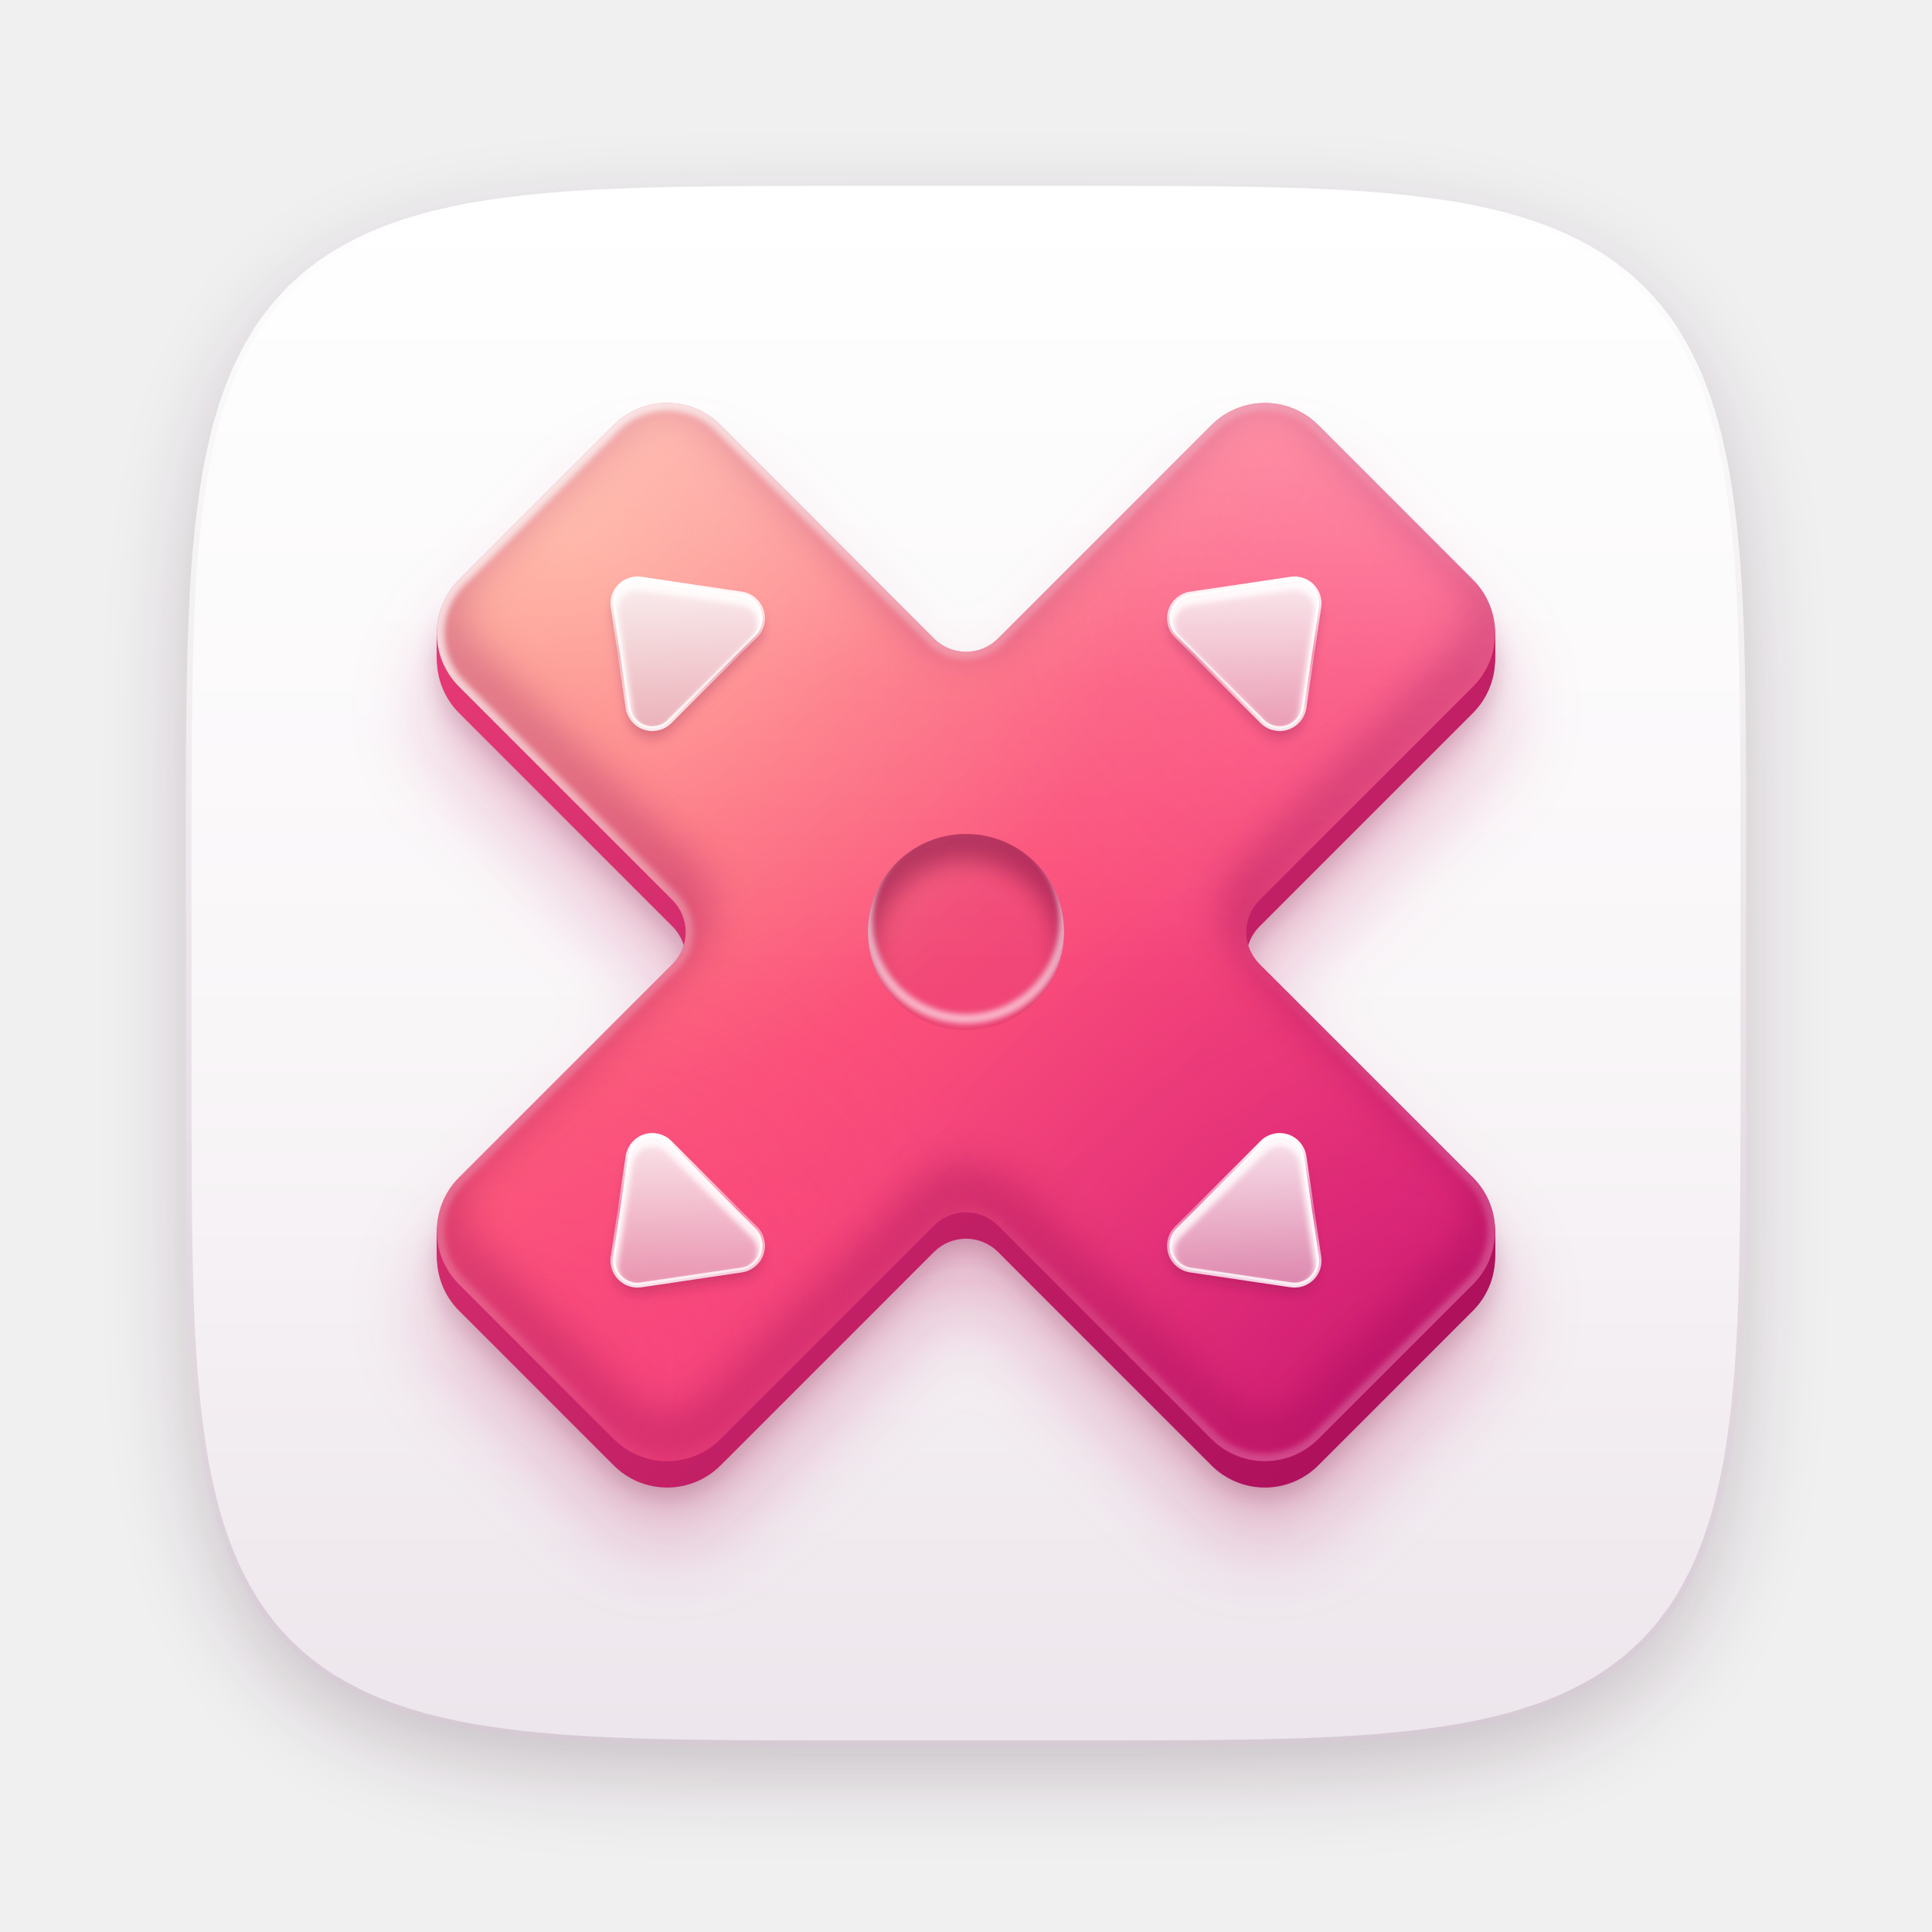
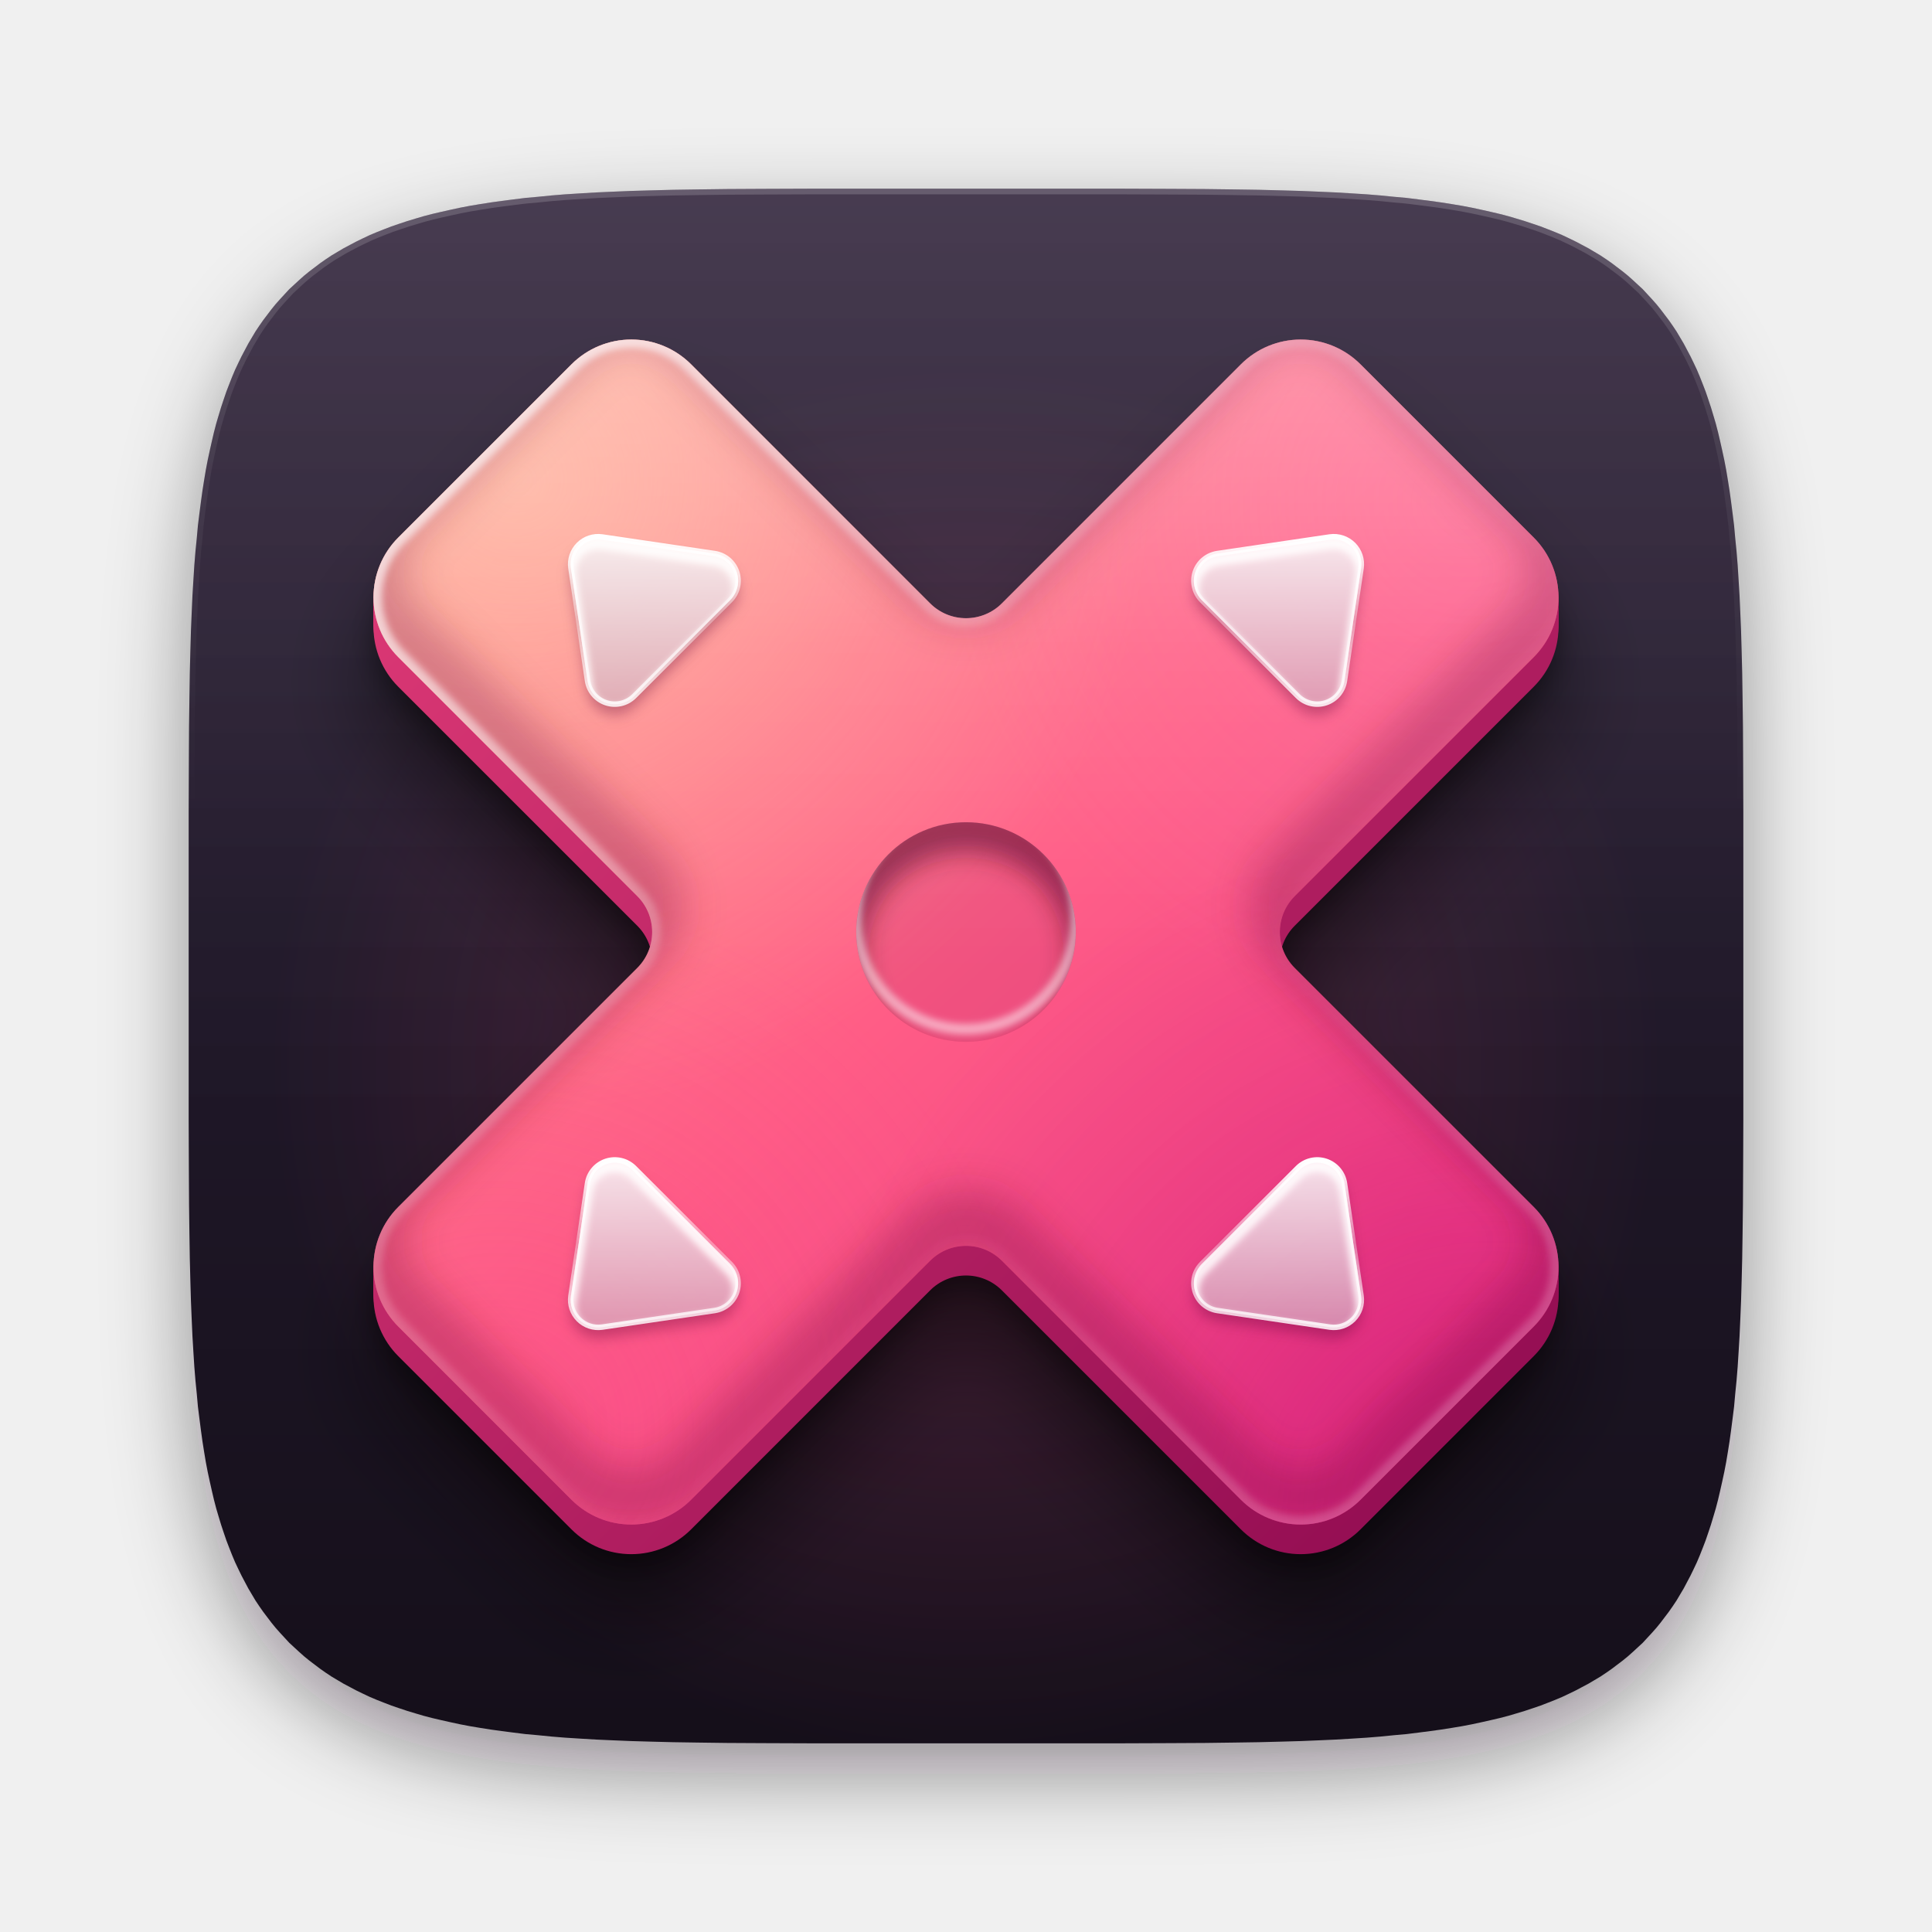
<svg xmlns="http://www.w3.org/2000/svg" viewBox="0 0 1024 1024" width="1024" height="1024">
  <defs>
-     <path id="c-sq" d="M924.0,512.0L924.0,593.6L923.9,619.7L923.8,638.6L923.6,654.0L923.4,667.2L923.1,679.0L922.8,689.5L922.4,699.2L922.0,708.2L921.5,716.5L921.0,724.4L920.4,731.8L919.7,738.8L919.1,745.5L918.3,751.9L917.5,758.1L916.7,763.9L915.8,769.6L914.9,775.0L913.9,780.2L912.8,785.3L911.7,790.2L910.6,794.9L909.4,799.5L908.1,803.9L906.8,808.2L905.4,812.4L904.0,816.5L902.5,820.4L901.0,824.2L899.4,828.0L897.7,831.6L896.0,835.1L894.2,838.5L892.4,841.9L890.5,845.1L888.6,848.3L886.6,851.3L884.5,854.3L882.3,857.2L880.1,860.1L877.9,862.8L875.5,865.5L873.1,868.1L870.7,870.7L868.1,873.1L865.5,875.5L862.8,877.9L860.1,880.1L857.2,882.3L854.3,884.5L851.3,886.6L848.3,888.6L845.1,890.5L841.9,892.4L838.5,894.2L835.1,896.0L831.6,897.7L828.0,899.4L824.2,901.0L820.4,902.5L816.5,904.0L812.4,905.4L808.2,906.8L803.9,908.1L799.5,909.4L794.9,910.6L790.2,911.7L785.3,912.8L780.2,913.9L775.0,914.9L769.6,915.8L763.9,916.7L758.1,917.5L751.9,918.3L745.5,919.1L738.8,919.7L731.8,920.4L724.4,921.0L716.5,921.5L708.2,922.0L699.2,922.4L689.5,922.8L679.0,923.1L667.2,923.4L654.0,923.6L638.6,923.8L619.7,923.9L593.6,924.0L512.0,924.0L430.4,924.0L404.3,923.9L385.4,923.8L370.0,923.6L356.8,923.4L345.0,923.1L334.5,922.8L324.8,922.4L315.8,922.0L307.5,921.5L299.6,921.0L292.2,920.4L285.2,919.7L278.5,919.1L272.1,918.3L265.9,917.5L260.1,916.7L254.4,915.8L249.0,914.9L243.8,913.9L238.7,912.8L233.8,911.7L229.1,910.6L224.5,909.4L220.1,908.1L215.8,906.8L211.6,905.4L207.5,904.0L203.6,902.5L199.8,901.0L196.0,899.4L192.4,897.7L188.9,896.0L185.5,894.2L182.1,892.4L178.9,890.5L175.7,888.6L172.7,886.6L169.7,884.5L166.8,882.3L163.9,880.1L161.2,877.9L158.5,875.5L155.9,873.1L153.3,870.7L150.9,868.1L148.5,865.5L146.1,862.8L143.9,860.1L141.7,857.2L139.5,854.3L137.4,851.3L135.4,848.3L133.5,845.1L131.6,841.9L129.8,838.5L128.0,835.1L126.3,831.6L124.6,828.0L123.0,824.2L121.5,820.4L120.0,816.5L118.6,812.4L117.2,808.2L115.9,803.9L114.6,799.5L113.4,794.9L112.3,790.2L111.2,785.3L110.1,780.2L109.1,775.0L108.2,769.6L107.3,763.9L106.5,758.1L105.7,751.9L104.9,745.5L104.3,738.8L103.6,731.8L103.0,724.4L102.5,716.5L102.0,708.2L101.6,699.2L101.2,689.5L100.9,679.0L100.6,667.2L100.4,654.0L100.2,638.6L100.1,619.7L100.0,593.6L100.0,512.0L100.0,430.4L100.1,404.3L100.2,385.4L100.4,370.0L100.6,356.8L100.9,345.0L101.2,334.5L101.6,324.8L102.0,315.8L102.5,307.5L103.0,299.6L103.6,292.2L104.3,285.2L104.9,278.5L105.7,272.1L106.5,265.9L107.3,260.1L108.2,254.4L109.1,249.0L110.1,243.8L111.2,238.7L112.3,233.8L113.4,229.1L114.6,224.5L115.9,220.1L117.2,215.8L118.6,211.6L120.0,207.5L121.5,203.6L123.0,199.8L124.6,196.0L126.3,192.4L128.0,188.9L129.8,185.5L131.6,182.1L133.5,178.9L135.4,175.7L137.4,172.7L139.5,169.7L141.7,166.8L143.9,163.9L146.1,161.2L148.5,158.5L150.9,155.9L153.3,153.3L155.9,150.9L158.5,148.5L161.2,146.1L163.9,143.9L166.8,141.7L169.7,139.5L172.7,137.4L175.7,135.4L178.9,133.5L182.1,131.6L185.5,129.8L188.9,128.0L192.4,126.3L196.0,124.6L199.8,123.0L203.6,121.5L207.5,120.0L211.6,118.6L215.8,117.2L220.1,115.9L224.5,114.6L229.1,113.4L233.8,112.3L238.7,111.2L243.8,110.1L249.0,109.1L254.4,108.2L260.1,107.3L265.9,106.5L272.1,105.7L278.5,104.9L285.2,104.3L292.2,103.6L299.6,103.0L307.5,102.5L315.8,102.0L324.8,101.6L334.5,101.2L345.0,100.9L356.8,100.6L370.0,100.4L385.4,100.2L404.3,100.1L430.4,100.0L512.0,100.0L593.6,100.0L619.7,100.1L638.6,100.2L654.0,100.4L667.2,100.6L679.0,100.9L689.5,101.2L699.2,101.6L708.2,102.0L716.5,102.5L724.4,103.0L731.8,103.6L738.8,104.3L745.5,104.9L751.9,105.7L758.1,106.5L763.9,107.3L769.6,108.2L775.0,109.1L780.2,110.1L785.3,111.2L790.2,112.3L794.9,113.4L799.5,114.6L803.9,115.9L808.2,117.2L812.4,118.6L816.5,120.0L820.4,121.5L824.2,123.0L828.0,124.6L831.6,126.3L835.1,128.0L838.5,129.8L841.9,131.6L845.1,133.5L848.3,135.4L851.3,137.4L854.3,139.5L857.2,141.7L860.1,143.9L862.8,146.1L865.5,148.5L868.1,150.9L870.7,153.3L873.1,155.9L875.5,158.5L877.9,161.2L880.1,163.9L882.3,166.8L884.5,169.7L886.6,172.7L888.6,175.7L890.5,178.9L892.4,182.1L894.2,185.5L896.0,188.9L897.7,192.4L899.4,196.0L901.0,199.8L902.5,203.6L904.0,207.5L905.4,211.6L906.8,215.8L908.1,220.1L909.4,224.5L910.6,229.1L911.7,233.8L912.8,238.7L913.9,243.8L914.9,249.0L915.8,254.4L916.7,260.1L917.5,265.9L918.3,272.1L919.1,278.5L919.7,285.2L920.4,292.2L921.0,299.6L921.5,307.5L922.0,315.8L922.4,324.8L922.8,334.5L923.1,345.0L923.4,356.8L923.6,370.0L923.8,385.4L923.9,404.3L924.0,430.4Z" />
-     <linearGradient id="c-tile" x1="0" y1="0" x2="0" y2="1">
-       <stop offset="0" stop-color="#FFFFFF" />
-       <stop offset="0.55" stop-color="#F9F6F8" />
-       <stop offset="1" stop-color="#EDE6EC" />
+     <path id="sg-sq" d="M924.0,512.0L924.0,593.6L923.9,619.7L923.8,638.6L923.6,654.0L923.4,667.2L923.1,679.0L922.8,689.5L922.4,699.2L922.0,708.2L921.5,716.5L921.0,724.4L920.4,731.8L919.7,738.8L919.1,745.5L918.3,751.9L917.5,758.1L916.7,763.9L915.8,769.6L914.9,775.0L913.9,780.2L912.8,785.3L911.7,790.2L910.6,794.9L909.4,799.5L908.1,803.9L906.8,808.2L905.4,812.4L904.0,816.5L902.5,820.4L901.0,824.2L899.4,828.0L897.7,831.6L896.0,835.1L894.2,838.5L892.4,841.9L890.5,845.1L888.6,848.3L886.6,851.3L884.5,854.3L882.3,857.2L880.1,860.1L877.9,862.8L875.5,865.5L873.1,868.1L870.7,870.7L868.1,873.1L865.5,875.5L862.8,877.9L860.1,880.1L857.2,882.3L854.3,884.5L851.3,886.6L848.3,888.6L845.1,890.5L841.9,892.4L838.5,894.2L835.1,896.0L831.6,897.7L828.0,899.4L824.2,901.0L820.4,902.5L816.5,904.0L812.4,905.4L808.2,906.8L803.9,908.1L799.5,909.4L794.9,910.6L790.2,911.7L785.3,912.8L780.2,913.9L775.0,914.9L769.6,915.8L763.9,916.7L758.1,917.5L751.9,918.3L745.5,919.1L738.8,919.7L731.8,920.4L724.4,921.0L716.5,921.5L708.2,922.0L699.2,922.4L689.5,922.8L679.0,923.1L667.2,923.4L654.0,923.6L638.6,923.8L619.7,923.9L593.6,924.0L512.0,924.0L430.4,924.0L404.3,923.9L385.4,923.8L370.0,923.6L356.8,923.4L345.0,923.1L334.5,922.8L324.8,922.4L315.8,922.0L307.5,921.5L299.6,921.0L292.2,920.4L285.2,919.7L278.5,919.1L272.1,918.3L265.9,917.5L260.1,916.7L254.4,915.8L249.0,914.9L243.8,913.9L238.7,912.8L233.8,911.7L229.1,910.6L224.5,909.4L220.1,908.1L215.8,906.8L211.6,905.4L207.5,904.0L203.6,902.5L199.8,901.0L196.0,899.4L192.4,897.7L188.9,896.0L185.5,894.2L182.1,892.4L178.9,890.5L175.7,888.6L172.7,886.6L169.7,884.5L166.8,882.3L163.9,880.1L161.2,877.9L158.5,875.5L155.9,873.1L153.3,870.7L150.9,868.1L148.5,865.5L146.1,862.8L143.9,860.1L141.7,857.2L139.5,854.3L137.4,851.3L135.4,848.3L133.5,845.1L131.6,841.9L129.8,838.5L128.0,835.1L126.3,831.6L124.6,828.0L123.0,824.2L121.5,820.4L120.0,816.5L118.6,812.4L117.2,808.2L115.9,803.9L114.6,799.5L113.4,794.9L112.3,790.2L111.2,785.3L110.1,780.2L109.1,775.0L108.2,769.6L107.3,763.9L106.5,758.1L105.7,751.9L104.9,745.5L104.3,738.8L103.6,731.8L103.0,724.4L102.5,716.5L102.0,708.2L101.6,699.2L101.2,689.5L100.9,679.0L100.6,667.2L100.4,654.0L100.2,638.6L100.1,619.7L100.0,593.6L100.0,512.0L100.0,430.4L100.1,404.3L100.2,385.4L100.4,370.0L100.6,356.8L100.9,345.0L101.2,334.5L101.6,324.8L102.0,315.8L102.5,307.5L103.0,299.6L103.6,292.2L104.3,285.2L104.9,278.5L105.7,272.1L106.5,265.9L107.3,260.1L108.2,254.4L109.1,249.0L110.1,243.8L111.2,238.7L112.3,233.8L113.4,229.1L114.6,224.5L115.9,220.1L117.2,215.8L118.6,211.6L120.0,207.5L121.5,203.6L123.0,199.8L124.6,196.0L126.3,192.4L128.0,188.9L129.8,185.5L131.6,182.1L133.5,178.9L135.4,175.7L137.4,172.7L139.5,169.7L141.7,166.8L143.9,163.9L146.1,161.2L148.5,158.5L150.9,155.9L153.3,153.3L155.9,150.9L158.5,148.5L161.2,146.1L163.9,143.9L166.8,141.7L169.7,139.5L172.7,137.4L175.7,135.4L178.9,133.5L182.1,131.6L185.5,129.8L188.9,128.0L192.4,126.3L196.0,124.6L199.8,123.0L203.6,121.5L207.5,120.0L211.6,118.6L215.8,117.2L220.1,115.9L224.5,114.6L229.1,113.4L233.8,112.3L238.7,111.2L243.8,110.1L249.0,109.1L254.4,108.2L260.1,107.3L265.9,106.5L272.1,105.7L278.5,104.9L285.2,104.3L292.2,103.6L299.6,103.0L307.5,102.5L315.8,102.0L324.8,101.6L334.5,101.2L345.0,100.9L356.8,100.6L370.0,100.4L385.4,100.2L404.3,100.1L430.4,100.0L512.0,100.0L593.6,100.0L619.7,100.1L638.6,100.2L654.0,100.4L667.2,100.6L679.0,100.9L689.5,101.2L699.2,101.6L708.2,102.0L716.5,102.5L724.4,103.0L731.8,103.6L738.8,104.3L745.5,104.9L751.9,105.7L758.1,106.5L763.9,107.3L769.6,108.2L775.0,109.1L780.2,110.1L785.3,111.2L790.2,112.3L794.9,113.4L799.5,114.6L803.9,115.9L808.2,117.2L812.4,118.6L816.5,120.0L820.4,121.5L824.2,123.0L828.0,124.6L831.6,126.3L835.1,128.0L838.5,129.8L841.9,131.6L845.1,133.5L848.3,135.4L851.3,137.4L854.3,139.5L857.2,141.7L860.1,143.9L862.8,146.1L865.5,148.5L868.1,150.9L870.7,153.3L873.1,155.9L875.5,158.5L877.9,161.2L880.1,163.9L882.3,166.8L884.5,169.7L886.6,172.7L888.6,175.7L890.5,178.9L892.4,182.1L894.2,185.5L896.0,188.9L897.7,192.4L899.4,196.0L901.0,199.8L902.5,203.6L904.0,207.5L905.4,211.6L906.8,215.8L908.1,220.1L909.4,224.5L910.6,229.1L911.7,233.8L912.8,238.7L913.9,243.8L914.9,249.0L915.8,254.4L916.7,260.1L917.5,265.9L918.3,272.1L919.1,278.5L919.7,285.2L920.4,292.2L921.0,299.6L921.5,307.5L922.0,315.8L922.4,324.8L922.8,334.5L923.1,345.0L923.4,356.8L923.6,370.0L923.8,385.4L923.9,404.3L924.0,430.4Z" />
+     <clipPath id="sg-tc">
+       <use href="#sg-sq" />
+     </clipPath>
+     <linearGradient id="sg-tile" x1="0" y1="0" x2="0" y2="1">
+       <stop offset="0" stop-color="#35283F" />
+       <stop offset="0.5" stop-color="#201829" />
+       <stop offset="1" stop-color="#150F1A" />
    </linearGradient>
-     <filter id="c-b1_5" x="-50%" y="-50%" width="200%" height="200%">
-       <feGaussianBlur stdDeviation="1.5" />
-     </filter>
-     <filter id="c-b2" x="-50%" y="-50%" width="200%" height="200%">
-       <feGaussianBlur stdDeviation="2" />
-     </filter>
-     <filter id="c-b3" x="-50%" y="-50%" width="200%" height="200%">
-       <feGaussianBlur stdDeviation="3" />
-     </filter>
-     <filter id="c-b6" x="-50%" y="-50%" width="200%" height="200%">
-       <feGaussianBlur stdDeviation="6" />
-     </filter>
-     <filter id="c-b10" x="-50%" y="-50%" width="200%" height="200%">
-       <feGaussianBlur stdDeviation="10" />
-     </filter>
-     <filter id="c-b22" x="-50%" y="-50%" width="200%" height="200%">
+     <linearGradient id="sg-var" gradientUnits="userSpaceOnUse" x1="0" y1="100" x2="0" y2="924">
+       <stop offset="0" stop-color="#FFFFFF" stop-opacity="0.09" />
+       <stop offset="0.42" stop-color="#FFFFFF" stop-opacity="0.022" />
+       <stop offset="0.6" stop-color="#FFFFFF" stop-opacity="0" />
+     </linearGradient>
+     <linearGradient id="sg-rim" gradientUnits="userSpaceOnUse" x1="0" y1="100" x2="0" y2="924">
+       <stop offset="0" stop-color="#FFFFFF" stop-opacity="0.17" />
+       <stop offset="0.18" stop-color="#FFFFFF" stop-opacity="0.059" />
+       <stop offset="0.4" stop-color="#FFFFFF" stop-opacity="0" />
+     </linearGradient>
+     <radialGradient id="sg-glow" gradientUnits="userSpaceOnUse" cx="512" cy="564" r="369.6">
+       <stop offset="0" stop-color="#FF4F86" stop-opacity="0.3" />
+       <stop offset="0.45" stop-color="#FF4F86" stop-opacity="0.12" />
+       <stop offset="1" stop-color="#FF4F86" stop-opacity="0" />
+     </radialGradient>
+     <filter id="sg-tsh" x="-20%" y="-20%" width="140%" height="150%">
      <feGaussianBlur stdDeviation="22" />
    </filter>
-     <linearGradient id="c-rim" x1="0" y1="0" x2="0" y2="1">
-       <stop offset="0" stop-color="#FFFFFF" />
-       <stop offset="1" stop-color="#D6CAD4" />
+     <filter id="sg-b1_5" x="-50%" y="-50%" width="200%" height="200%">
+       <feGaussianBlur stdDeviation="1.7" />
+     </filter>
+     <filter id="sg-b2" x="-50%" y="-50%" width="200%" height="200%">
+       <feGaussianBlur stdDeviation="2.2" />
+     </filter>
+     <filter id="sg-b3" x="-50%" y="-50%" width="200%" height="200%">
+       <feGaussianBlur stdDeviation="3.4" />
+     </filter>
+     <filter id="sg-b6" x="-50%" y="-50%" width="200%" height="200%">
+       <feGaussianBlur stdDeviation="6.7" />
+     </filter>
+     <filter id="sg-b10" x="-50%" y="-50%" width="200%" height="200%">
+       <feGaussianBlur stdDeviation="11.2" />
+     </filter>
+     <filter id="sg-b22" x="-50%" y="-50%" width="200%" height="200%">
+       <feGaussianBlur stdDeviation="24.6" />
+     </filter>
+     <path id="sg-x" d="M531,319.8L657.7,193.1A44.8,44.8 0 0 1 721.1,193.1L812.9,284.9A44.8,44.8 0 0 1 812.9,348.3L686.2,475A26.9,26.9 0 0 0 686.2,513L812.9,639.7A44.8,44.8 0 0 1 812.9,703.1L721.1,794.9A44.8,44.8 0 0 1 657.7,794.9L531,668.2A26.9,26.9 0 0 0 493,668.2L366.3,794.9A44.8,44.8 0 0 1 302.9,794.9L211.1,703.1A44.8,44.8 0 0 1 211.1,639.7L337.8,513A26.9,26.9 0 0 0 337.8,475L211.1,348.3A44.8,44.8 0 0 1 211.1,284.9L302.9,193.1A44.8,44.8 0 0 1 366.3,193.1L493,319.8A26.9,26.9 0 0 0 531,319.8Z" />
+     <clipPath id="sg-xc">
+       <use href="#sg-x" />
+     </clipPath>
+     <linearGradient id="sg-base" gradientUnits="userSpaceOnUse" x1="219.4" y1="171.4" x2="814.6" y2="826.6">
+       <stop offset="0" stop-color="#FF9C8C" />
+       <stop offset="0.5" stop-color="#FF5C86" />
+       <stop offset="1" stop-color="#E62A86" />
    </linearGradient>
-     <filter id="c-tsh" x="-20%" y="-20%" width="140%" height="150%">
-       <feGaussianBlur stdDeviation="22" />
-     </filter>
-     <path id="c-x" d="M529,338.4L642.1,225.3A40,40 0 0 1 698.7,225.3L780.7,307.3A40,40 0 0 1 780.7,363.9L667.6,477A24,24 0 0 0 667.6,511L780.7,624.1A40,40 0 0 1 780.7,680.7L698.7,762.7A40,40 0 0 1 642.1,762.7L529,649.6A24,24 0 0 0 495,649.6L381.9,762.7A40,40 0 0 1 325.3,762.7L243.3,680.7A40,40 0 0 1 243.3,624.1L356.4,511A24,24 0 0 0 356.4,477L243.3,363.9A40,40 0 0 1 243.3,307.3L325.3,225.3A40,40 0 0 1 381.9,225.3L495,338.4A24,24 0 0 0 529,338.4Z" />
-     <clipPath id="c-xc">
-       <use href="#c-x" />
-     </clipPath>
-     <linearGradient id="c-base" gradientUnits="userSpaceOnUse" x1="255" y1="207" x2="779" y2="791">
-       <stop offset="0" stop-color="#FF8A80" />
-       <stop offset="0.5" stop-color="#FB4F7A" />
-       <stop offset="1" stop-color="#E0207E" />
-     </linearGradient>
-     <linearGradient id="c-gloss" gradientUnits="userSpaceOnUse" x1="0" y1="197" x2="0" y2="524">
-       <stop offset="0" stop-color="#fff" stop-opacity="0.32" />
-       <stop offset=".5" stop-color="#fff" stop-opacity="0.09" />
+     <linearGradient id="sg-gloss" gradientUnits="userSpaceOnUse" x1="0" y1="161.4" x2="0" y2="524">
+       <stop offset="0" stop-color="#fff" stop-opacity="0.28" />
+       <stop offset=".5" stop-color="#fff" stop-opacity="0.078" />
      <stop offset="1" stop-color="#fff" stop-opacity="0" />
    </linearGradient>
-     <linearGradient id="c-spec" gradientUnits="userSpaceOnUse" x1="215" y1="197" x2="809" y2="791">
-       <stop offset="0" stop-color="#fff" stop-opacity="0.9" />
-       <stop offset=".4" stop-color="#fff" stop-opacity="0.198" />
+     <linearGradient id="sg-spec" gradientUnits="userSpaceOnUse" x1="179.4" y1="161.4" x2="844.6" y2="826.6">
+       <stop offset="0" stop-color="#fff" stop-opacity="0.85" />
+       <stop offset=".4" stop-color="#fff" stop-opacity="0.187" />
      <stop offset=".6" stop-color="#fff" stop-opacity="0" />
-       <stop offset="1" stop-color="#fff" stop-opacity="0.288" />
+       <stop offset="1" stop-color="#fff" stop-opacity="0.272" />
    </linearGradient>
-     <radialGradient id="c-r0" gradientUnits="userSpaceOnUse" cx="300" cy="280" r="300">
-       <stop offset="0" stop-color="#FFC2A6" stop-opacity="0.62" />
-       <stop offset=".6" stop-color="#FFC2A6" stop-opacity="0.186" />
-       <stop offset="1" stop-color="#FFC2A6" stop-opacity="0" />
+     <radialGradient id="sg-r0" gradientUnits="userSpaceOnUse" cx="274.6" cy="254.3" r="336">
+       <stop offset="0" stop-color="#FFC4A6" stop-opacity="0.62" />
+       <stop offset=".6" stop-color="#FFC4A6" stop-opacity="0.186" />
+       <stop offset="1" stop-color="#FFC4A6" stop-opacity="0" />
    </radialGradient>
-     <radialGradient id="c-r1" gradientUnits="userSpaceOnUse" cx="750" cy="290" r="250">
-       <stop offset="0" stop-color="#FF6E97" stop-opacity="0.36" />
-       <stop offset=".6" stop-color="#FF6E97" stop-opacity="0.108" />
-       <stop offset="1" stop-color="#FF6E97" stop-opacity="0" />
+     <radialGradient id="sg-r1" gradientUnits="userSpaceOnUse" cx="778.6" cy="265.5" r="280">
+       <stop offset="0" stop-color="#FF7DA4" stop-opacity="0.38" />
+       <stop offset=".6" stop-color="#FF7DA4" stop-opacity="0.114" />
+       <stop offset="1" stop-color="#FF7DA4" stop-opacity="0" />
    </radialGradient>
-     <radialGradient id="c-r2" gradientUnits="userSpaceOnUse" cx="290" cy="730" r="260">
-       <stop offset="0" stop-color="#F43C82" stop-opacity="0.3" />
-       <stop offset=".6" stop-color="#F43C82" stop-opacity="0.09" />
-       <stop offset="1" stop-color="#F43C82" stop-opacity="0" />
+     <radialGradient id="sg-r2" gradientUnits="userSpaceOnUse" cx="263.4" cy="758.3" r="291.2">
+       <stop offset="0" stop-color="#F7468B" stop-opacity="0.28" />
+       <stop offset=".6" stop-color="#F7468B" stop-opacity="0.084" />
+       <stop offset="1" stop-color="#F7468B" stop-opacity="0" />
    </radialGradient>
-     <radialGradient id="c-r3" gradientUnits="userSpaceOnUse" cx="760" cy="770" r="330">
-       <stop offset="0" stop-color="#B60D68" stop-opacity="0.52" />
-       <stop offset=".6" stop-color="#B60D68" stop-opacity="0.156" />
-       <stop offset="1" stop-color="#B60D68" stop-opacity="0" />
+     <radialGradient id="sg-r3" gradientUnits="userSpaceOnUse" cx="789.8" cy="803.1" r="369.6">
+       <stop offset="0" stop-color="#BE1270" stop-opacity="0.46" />
+       <stop offset=".6" stop-color="#BE1270" stop-opacity="0.138" />
+       <stop offset="1" stop-color="#BE1270" stop-opacity="0" />
    </radialGradient>
-     <linearGradient id="c-wall" gradientUnits="objectBoundingBox" x1="0" y1="0" x2="1" y2="1">
-       <stop offset="0" stop-color="#EC3F78" />
-       <stop offset="1" stop-color="#A80C5A" />
+     <linearGradient id="sg-wall" gradientUnits="objectBoundingBox" x1="0" y1="0" x2="1" y2="1">
+       <stop offset="0" stop-color="#E23C78" />
+       <stop offset="1" stop-color="#8E0A50" />
    </linearGradient>
-     <clipPath id="c-dc">
-       <circle cx="512" cy="494" r="52" />
+     <clipPath id="sg-dc">
+       <circle cx="512" cy="494" r="58.2" />
    </clipPath>
-     <clipPath id="c-ac">
-       <path d="M630.9,314.9L684.2,307A13,13 0 0 1 699,321.8L691.1,375.1A13,13 0 0 1 669.1,382.4L623.6,336.9A13,13 0 0 1 630.9,314.9Z" />
-       <path d="M691.1,612.9L699,666.2A13,13 0 0 1 684.2,681L630.9,673.1A13,13 0 0 1 623.6,651.1L669.1,605.6A13,13 0 0 1 691.1,612.9Z" />
-       <path d="M393.1,673.1L339.8,681A13,13 0 0 1 325,666.2L332.9,612.9A13,13 0 0 1 354.9,605.6L400.4,651.1A13,13 0 0 1 393.1,673.1Z" />
-       <path d="M332.9,375.1L325,321.8A13,13 0 0 1 339.8,307L393.1,314.9A13,13 0 0 1 400.4,336.9L354.9,382.4A13,13 0 0 1 332.9,375.1Z" />
+     <clipPath id="sg-ac">
+       <path d="M645.2,293.4L704.9,284.6A14.6,14.6 0 0 1 721.4,301.1L712.6,360.8A14.6,14.6 0 0 1 687.9,369L637,318.1A14.6,14.6 0 0 1 645.2,293.4Z" />
+       <path d="M712.6,627.2L721.4,686.9A14.6,14.6 0 0 1 704.9,703.4L645.2,694.6A14.6,14.6 0 0 1 637,669.9L687.9,619A14.6,14.6 0 0 1 712.6,627.2Z" />
+       <path d="M378.8,694.6L319.1,703.4A14.6,14.6 0 0 1 302.6,686.9L311.4,627.2A14.6,14.6 0 0 1 336.1,619L387,669.9A14.6,14.6 0 0 1 378.8,694.6Z" />
+       <path d="M311.4,360.8L302.6,301.1A14.6,14.6 0 0 1 319.1,284.6L378.8,293.4A14.6,14.6 0 0 1 387,318.1L336.1,369A14.6,14.6 0 0 1 311.4,360.8Z" />
    </clipPath>
-     <linearGradient id="c-ar" x1="0" y1="0" x2="0" y2="1">
+     <linearGradient id="sg-ar" x1="0" y1="0" x2="0" y2="1">
      <stop offset="0" stop-color="#FFFFFF" stop-opacity="0.86" />
      <stop offset="1" stop-color="#FFFFFF" stop-opacity="0.46" />
    </linearGradient>
-     <linearGradient id="c-arim" x1="0" y1="0" x2="0" y2="1">
+     <linearGradient id="sg-arim" x1="0" y1="0" x2="0" y2="1">
      <stop offset="0" stop-color="#FFFFFF" />
      <stop offset="0.5" stop-color="#FFFFFF" stop-opacity="0.35" />
      <stop offset="1" stop-color="#FFFFFF" stop-opacity="0.85" />
    </linearGradient>
  </defs>
-   <use href="#c-sq" transform="translate(0 16)" fill="#3A1830" opacity="0.22" filter="url(#c-tsh)" />
-   <use href="#c-sq" fill="url(#c-tile)" />
-   <use href="#c-sq" fill="none" stroke="url(#c-rim)" stroke-width="3" />
-   <use href="#c-x" transform="translate(0 40)" fill="#B8155A" opacity="0.3" filter="url(#c-b22)" />
-   <use href="#c-x" transform="translate(0 19)" fill="#6E0938" opacity="0.22" filter="url(#c-b6)" />
-   <g fill="url(#c-wall)">
-     <use href="#c-x" transform="translate(0 1.4)" />
-     <use href="#c-x" transform="translate(0 2.8)" />
-     <use href="#c-x" transform="translate(0 4.2)" />
-     <use href="#c-x" transform="translate(0 5.6)" />
-     <use href="#c-x" transform="translate(0 7)" />
-     <use href="#c-x" transform="translate(0 8.4)" />
-     <use href="#c-x" transform="translate(0 9.8)" />
-     <use href="#c-x" transform="translate(0 11.2)" />
-     <use href="#c-x" transform="translate(0 12.6)" />
-     <use href="#c-x" transform="translate(0 14)" />
+   <use href="#sg-sq" transform="translate(0 16)" fill="#0A0610" opacity=".40" filter="url(#sg-tsh)" />
+   <use href="#sg-sq" fill="url(#sg-tile)" />
+   <g clip-path="url(#sg-tc)">
+     <rect x="100" y="100" width="824" height="824" fill="url(#sg-glow)" />
+     <rect x="100" y="100" width="824" height="824" fill="url(#sg-var)" />
+     <use href="#sg-sq" fill="none" stroke="url(#sg-rim)" stroke-width="6" />
  </g>
-   <g clip-path="url(#c-xc)">
-     <rect x="195" y="177" width="634" height="634" fill="url(#c-base)" />
-     <rect x="195" y="177" width="634" height="634" fill="url(#c-r0)" />
-     <rect x="195" y="177" width="634" height="634" fill="url(#c-r1)" />
-     <rect x="195" y="177" width="634" height="634" fill="url(#c-r2)" />
-     <rect x="195" y="177" width="634" height="634" fill="url(#c-r3)" />
-     <use href="#c-x" fill="none" stroke="#8A0A4C" stroke-opacity="0.3" stroke-width="28" transform="translate(0 -12)" filter="url(#c-b10)" />
-     <rect x="195" y="177" width="634" height="634" fill="url(#c-gloss)" />
-     <use href="#c-x" fill="none" stroke="url(#c-spec)" stroke-width="8" filter="url(#c-b1_5)" />
+   <use href="#sg-x" transform="translate(0 44.8)" fill="#000000" opacity="0.55" filter="url(#sg-b22)" />
+   <use href="#sg-x" transform="translate(0 21.3)" fill="#000000" opacity="0.35" filter="url(#sg-b6)" />
+   <g fill="url(#sg-wall)">
+     <use href="#sg-x" transform="translate(0 1.6)" />
+     <use href="#sg-x" transform="translate(0 3.1)" />
+     <use href="#sg-x" transform="translate(0 4.7)" />
+     <use href="#sg-x" transform="translate(0 6.3)" />
+     <use href="#sg-x" transform="translate(0 7.8)" />
+     <use href="#sg-x" transform="translate(0 9.4)" />
+     <use href="#sg-x" transform="translate(0 11)" />
+     <use href="#sg-x" transform="translate(0 12.5)" />
+     <use href="#sg-x" transform="translate(0 14.1)" />
+     <use href="#sg-x" transform="translate(0 15.7)" />
  </g>
-   <g clip-path="url(#c-dc)">
-     <circle cx="512" cy="494" r="52" fill="#A0105A" fill-opacity="0.1" />
-     <circle cx="512" cy="505" r="60" fill="none" stroke="#5E0430" stroke-opacity="0.42" stroke-width="22" filter="url(#c-b6)" />
-     <circle cx="512" cy="488" r="52" fill="none" stroke="#FFFFFF" stroke-opacity="0.6" stroke-width="5" filter="url(#c-b1_5)" />
+   <g clip-path="url(#sg-xc)">
+     <rect x="159.4" y="141.4" width="705.2" height="705.2" fill="url(#sg-base)" />
+     <rect x="159.4" y="141.4" width="705.2" height="705.2" fill="url(#sg-r0)" />
+     <rect x="159.4" y="141.4" width="705.2" height="705.2" fill="url(#sg-r1)" />
+     <rect x="159.4" y="141.4" width="705.2" height="705.2" fill="url(#sg-r2)" />
+     <rect x="159.4" y="141.4" width="705.2" height="705.2" fill="url(#sg-r3)" />
+     <use href="#sg-x" fill="none" stroke="#6E0538" stroke-opacity="0.32" stroke-width="31.4" transform="translate(0 -13.4)" filter="url(#sg-b10)" />
+     <rect x="159.4" y="141.4" width="705.2" height="705.2" fill="url(#sg-gloss)" />
+     <use href="#sg-x" fill="none" stroke="url(#sg-spec)" stroke-width="9" filter="url(#sg-b1_5)" />
  </g>
-   <path d="M630.9,314.9L684.2,307A13,13 0 0 1 699,321.8L691.1,375.1A13,13 0 0 1 669.1,382.4L623.6,336.9A13,13 0 0 1 630.9,314.9Z" fill="#7E0844" opacity="0.28" transform="translate(0 5)" filter="url(#c-b3)" />
-   <path d="M691.1,612.9L699,666.2A13,13 0 0 1 684.2,681L630.9,673.1A13,13 0 0 1 623.6,651.1L669.1,605.6A13,13 0 0 1 691.1,612.9Z" fill="#7E0844" opacity="0.28" transform="translate(0 5)" filter="url(#c-b3)" />
-   <path d="M393.1,673.1L339.8,681A13,13 0 0 1 325,666.2L332.9,612.9A13,13 0 0 1 354.9,605.6L400.4,651.1A13,13 0 0 1 393.1,673.1Z" fill="#7E0844" opacity="0.28" transform="translate(0 5)" filter="url(#c-b3)" />
-   <path d="M332.9,375.1L325,321.8A13,13 0 0 1 339.8,307L393.1,314.9A13,13 0 0 1 400.4,336.9L354.9,382.4A13,13 0 0 1 332.9,375.1Z" fill="#7E0844" opacity="0.28" transform="translate(0 5)" filter="url(#c-b3)" />
-   <path d="M630.9,314.9L684.2,307A13,13 0 0 1 699,321.8L691.1,375.1A13,13 0 0 1 669.1,382.4L623.6,336.9A13,13 0 0 1 630.9,314.9Z" fill="url(#c-ar)" />
-   <path d="M691.1,612.9L699,666.2A13,13 0 0 1 684.2,681L630.9,673.1A13,13 0 0 1 623.6,651.1L669.1,605.6A13,13 0 0 1 691.1,612.9Z" fill="url(#c-ar)" />
-   <path d="M393.1,673.1L339.8,681A13,13 0 0 1 325,666.2L332.9,612.9A13,13 0 0 1 354.9,605.6L400.4,651.1A13,13 0 0 1 393.1,673.1Z" fill="url(#c-ar)" />
-   <path d="M332.9,375.1L325,321.8A13,13 0 0 1 339.8,307L393.1,314.9A13,13 0 0 1 400.4,336.9L354.9,382.4A13,13 0 0 1 332.9,375.1Z" fill="url(#c-ar)" />
-   <g clip-path="url(#c-ac)">
-     <path d="M630.9,314.9L684.2,307A13,13 0 0 1 699,321.8L691.1,375.1A13,13 0 0 1 669.1,382.4L623.6,336.9A13,13 0 0 1 630.9,314.9Z" fill="none" stroke="#FFFFFF" stroke-opacity="0.85" stroke-width="5" transform="translate(0 3)" filter="url(#c-b1_5)" />
-     <path d="M691.1,612.9L699,666.2A13,13 0 0 1 684.2,681L630.9,673.1A13,13 0 0 1 623.6,651.1L669.1,605.6A13,13 0 0 1 691.1,612.9Z" fill="none" stroke="#FFFFFF" stroke-opacity="0.85" stroke-width="5" transform="translate(0 3)" filter="url(#c-b1_5)" />
-     <path d="M393.1,673.1L339.8,681A13,13 0 0 1 325,666.2L332.9,612.9A13,13 0 0 1 354.9,605.6L400.4,651.1A13,13 0 0 1 393.1,673.1Z" fill="none" stroke="#FFFFFF" stroke-opacity="0.85" stroke-width="5" transform="translate(0 3)" filter="url(#c-b1_5)" />
-     <path d="M332.9,375.1L325,321.8A13,13 0 0 1 339.8,307L393.1,314.9A13,13 0 0 1 400.4,336.9L354.9,382.4A13,13 0 0 1 332.9,375.1Z" fill="none" stroke="#FFFFFF" stroke-opacity="0.85" stroke-width="5" transform="translate(0 3)" filter="url(#c-b1_5)" />
+   <g clip-path="url(#sg-dc)">
+     <circle cx="512" cy="494" r="58.2" fill="#8A0A4C" fill-opacity="0.12" />
+     <circle cx="512" cy="506.3" r="67.2" fill="none" stroke="#40021F" stroke-opacity="0.5" stroke-width="24.6" filter="url(#sg-b6)" />
+     <circle cx="512" cy="487.3" r="58.2" fill="none" stroke="#FFFFFF" stroke-opacity="0.5" stroke-width="5.6" filter="url(#sg-b1_5)" />
  </g>
-   <path d="M630.9,314.9L684.2,307A13,13 0 0 1 699,321.8L691.1,375.1A13,13 0 0 1 669.1,382.4L623.6,336.9A13,13 0 0 1 630.9,314.9Z" fill="none" stroke="url(#c-arim)" stroke-width="2.6" />
-   <path d="M691.1,612.9L699,666.2A13,13 0 0 1 684.2,681L630.9,673.1A13,13 0 0 1 623.6,651.1L669.1,605.6A13,13 0 0 1 691.1,612.9Z" fill="none" stroke="url(#c-arim)" stroke-width="2.6" />
-   <path d="M393.1,673.1L339.8,681A13,13 0 0 1 325,666.2L332.9,612.9A13,13 0 0 1 354.9,605.6L400.4,651.1A13,13 0 0 1 393.1,673.1Z" fill="none" stroke="url(#c-arim)" stroke-width="2.6" />
-   <path d="M332.9,375.1L325,321.8A13,13 0 0 1 339.8,307L393.1,314.9A13,13 0 0 1 400.4,336.9L354.9,382.4A13,13 0 0 1 332.9,375.1Z" fill="none" stroke="url(#c-arim)" stroke-width="2.6" />
+   <path d="M645.2,293.4L704.9,284.6A14.6,14.6 0 0 1 721.4,301.1L712.6,360.8A14.6,14.6 0 0 1 687.9,369L637,318.1A14.6,14.6 0 0 1 645.2,293.4Z" fill="#5A0430" opacity="0.34" transform="translate(0 5.6)" filter="url(#sg-b3)" />
+   <path d="M712.6,627.2L721.4,686.9A14.6,14.6 0 0 1 704.9,703.4L645.2,694.6A14.6,14.6 0 0 1 637,669.9L687.9,619A14.6,14.6 0 0 1 712.6,627.2Z" fill="#5A0430" opacity="0.34" transform="translate(0 5.6)" filter="url(#sg-b3)" />
+   <path d="M378.8,694.6L319.1,703.4A14.6,14.6 0 0 1 302.6,686.9L311.4,627.2A14.6,14.6 0 0 1 336.1,619L387,669.9A14.6,14.6 0 0 1 378.8,694.6Z" fill="#5A0430" opacity="0.34" transform="translate(0 5.6)" filter="url(#sg-b3)" />
+   <path d="M311.4,360.8L302.6,301.1A14.6,14.6 0 0 1 319.1,284.6L378.8,293.4A14.6,14.6 0 0 1 387,318.1L336.1,369A14.6,14.6 0 0 1 311.4,360.8Z" fill="#5A0430" opacity="0.34" transform="translate(0 5.6)" filter="url(#sg-b3)" />
+   <path d="M645.2,293.4L704.9,284.6A14.6,14.6 0 0 1 721.4,301.1L712.6,360.8A14.6,14.6 0 0 1 687.9,369L637,318.1A14.6,14.6 0 0 1 645.2,293.4Z" fill="url(#sg-ar)" />
+   <path d="M712.6,627.2L721.4,686.9A14.6,14.6 0 0 1 704.9,703.4L645.2,694.6A14.6,14.6 0 0 1 637,669.9L687.9,619A14.6,14.6 0 0 1 712.6,627.2Z" fill="url(#sg-ar)" />
+   <path d="M378.8,694.6L319.1,703.4A14.6,14.6 0 0 1 302.6,686.9L311.4,627.2A14.6,14.6 0 0 1 336.1,619L387,669.9A14.6,14.6 0 0 1 378.8,694.6Z" fill="url(#sg-ar)" />
+   <path d="M311.4,360.8L302.6,301.1A14.6,14.6 0 0 1 319.1,284.6L378.8,293.4A14.6,14.6 0 0 1 387,318.1L336.1,369A14.6,14.6 0 0 1 311.4,360.8Z" fill="url(#sg-ar)" />
+   <g clip-path="url(#sg-ac)">
+     <path d="M645.2,293.4L704.9,284.6A14.6,14.6 0 0 1 721.4,301.1L712.6,360.8A14.6,14.6 0 0 1 687.9,369L637,318.1A14.6,14.6 0 0 1 645.2,293.4Z" fill="none" stroke="#FFFFFF" stroke-opacity="0.85" stroke-width="5.6" transform="translate(0 3.4)" filter="url(#sg-b1_5)" />
+     <path d="M712.6,627.2L721.4,686.9A14.6,14.6 0 0 1 704.9,703.4L645.2,694.6A14.6,14.6 0 0 1 637,669.9L687.9,619A14.6,14.6 0 0 1 712.6,627.2Z" fill="none" stroke="#FFFFFF" stroke-opacity="0.85" stroke-width="5.6" transform="translate(0 3.4)" filter="url(#sg-b1_5)" />
+     <path d="M378.8,694.6L319.1,703.4A14.6,14.6 0 0 1 302.6,686.9L311.4,627.2A14.6,14.6 0 0 1 336.1,619L387,669.9A14.6,14.6 0 0 1 378.8,694.6Z" fill="none" stroke="#FFFFFF" stroke-opacity="0.85" stroke-width="5.6" transform="translate(0 3.4)" filter="url(#sg-b1_5)" />
+     <path d="M311.4,360.8L302.6,301.1A14.6,14.6 0 0 1 319.1,284.6L378.8,293.4A14.6,14.6 0 0 1 387,318.1L336.1,369A14.6,14.6 0 0 1 311.4,360.8Z" fill="none" stroke="#FFFFFF" stroke-opacity="0.85" stroke-width="5.6" transform="translate(0 3.4)" filter="url(#sg-b1_5)" />
+   </g>
+   <path d="M645.2,293.4L704.9,284.6A14.6,14.6 0 0 1 721.4,301.1L712.6,360.8A14.6,14.6 0 0 1 687.9,369L637,318.1A14.6,14.6 0 0 1 645.2,293.4Z" fill="none" stroke="url(#sg-arim)" stroke-width="2.9" />
+   <path d="M712.6,627.2L721.4,686.9A14.6,14.6 0 0 1 704.9,703.4L645.2,694.6A14.6,14.6 0 0 1 637,669.9L687.9,619A14.6,14.6 0 0 1 712.6,627.2Z" fill="none" stroke="url(#sg-arim)" stroke-width="2.9" />
+   <path d="M378.8,694.6L319.1,703.4A14.6,14.6 0 0 1 302.6,686.9L311.4,627.2A14.6,14.6 0 0 1 336.1,619L387,669.9A14.6,14.6 0 0 1 378.8,694.6Z" fill="none" stroke="url(#sg-arim)" stroke-width="2.9" />
+   <path d="M311.4,360.8L302.6,301.1A14.6,14.6 0 0 1 319.1,284.6L378.8,293.4A14.6,14.6 0 0 1 387,318.1L336.1,369A14.6,14.6 0 0 1 311.4,360.8Z" fill="none" stroke="url(#sg-arim)" stroke-width="2.9" />
</svg>
